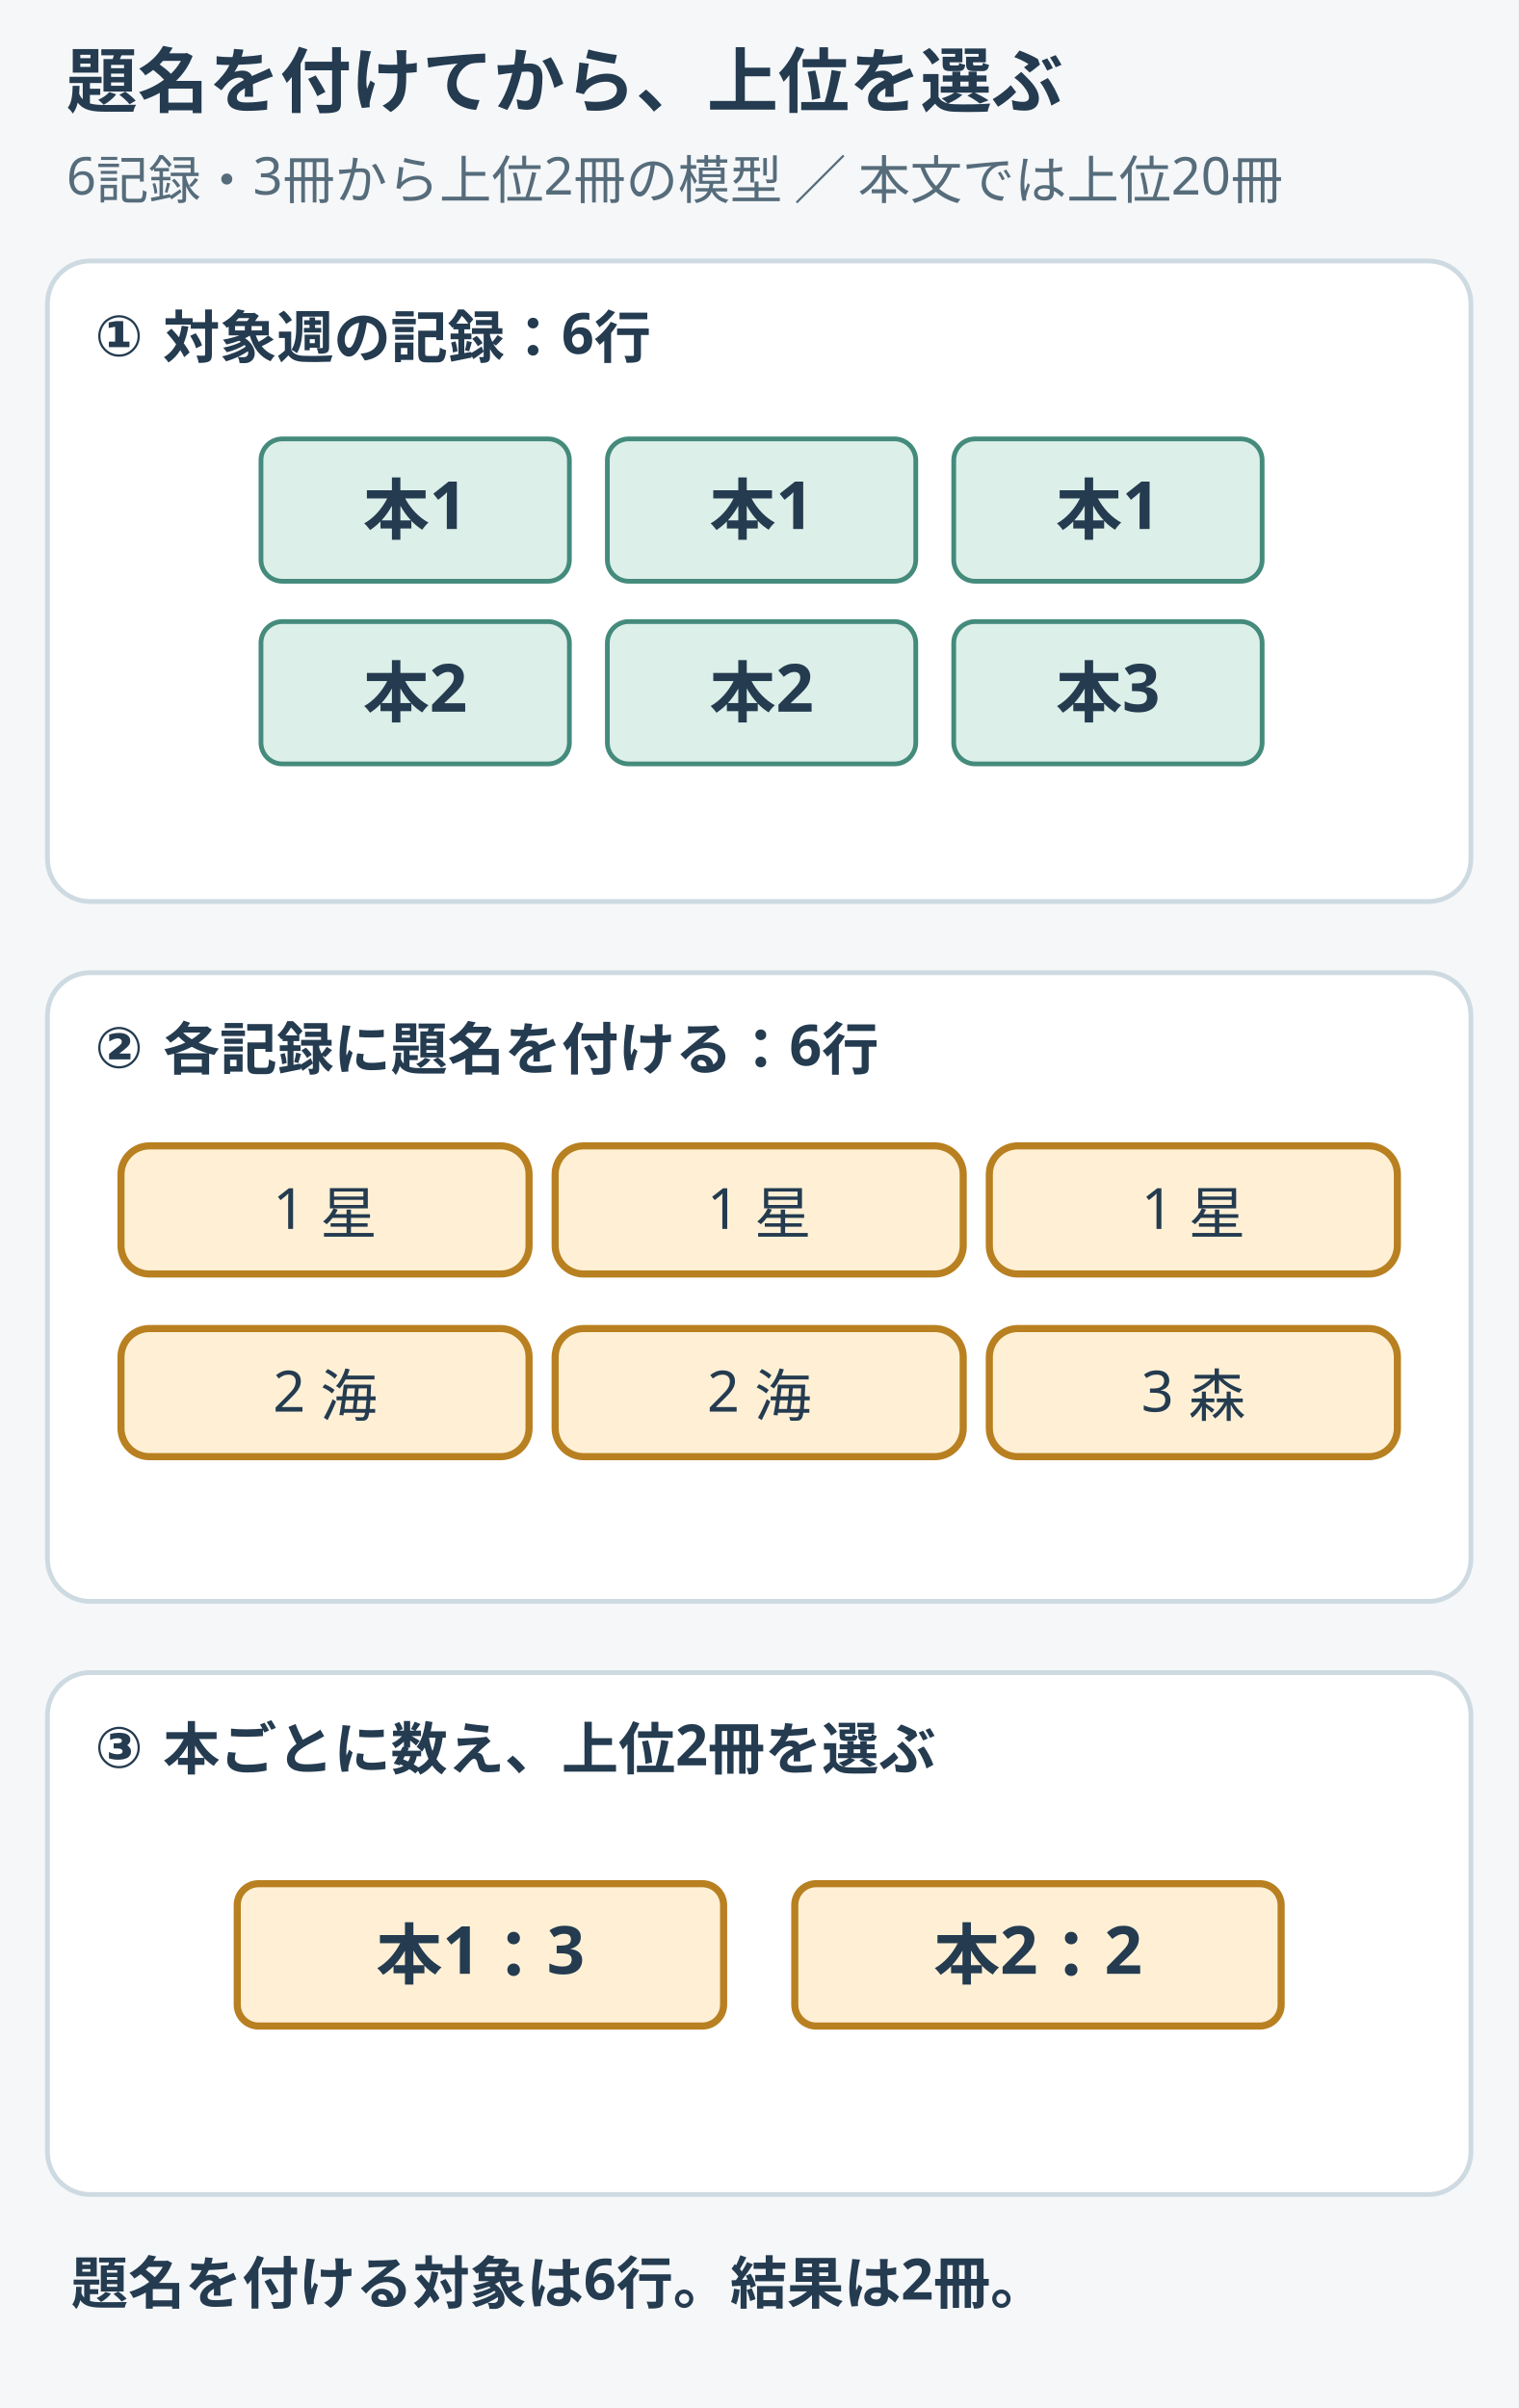
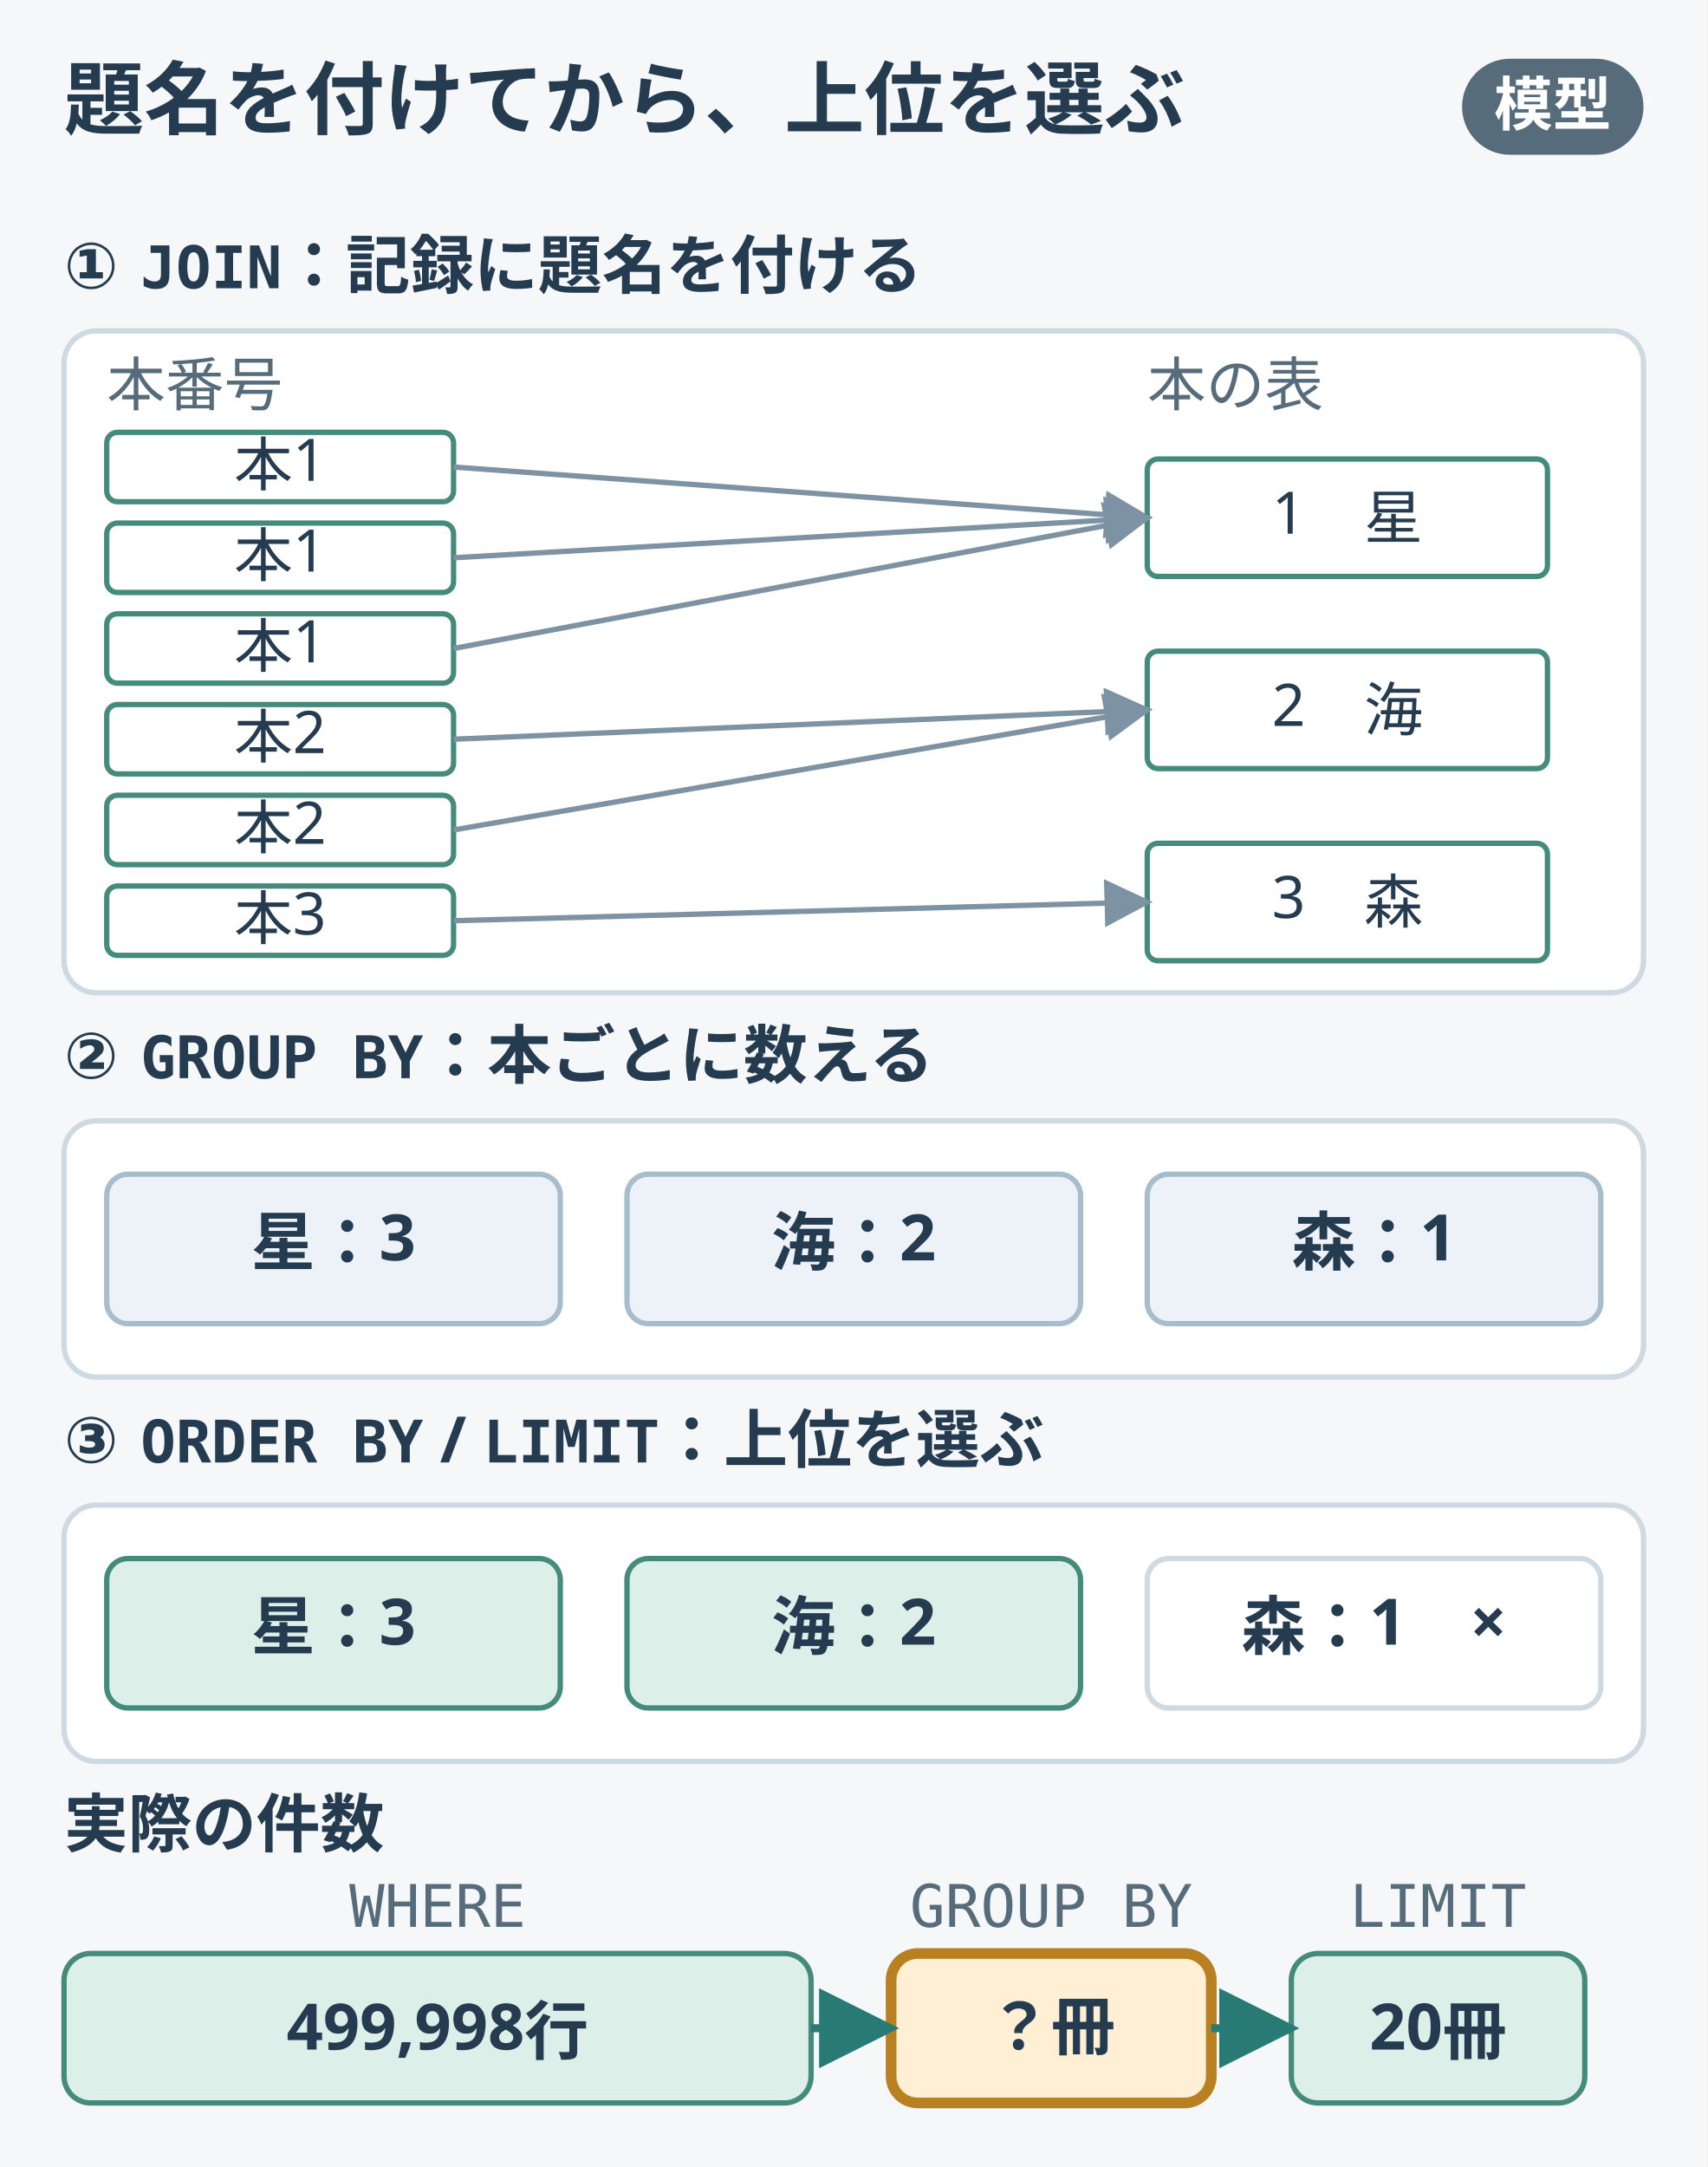
- <svg xmlns="http://www.w3.org/2000/svg" width="640" height="1015" viewBox="0 0 640 1015" role="img" aria-labelledby="title description">
+ <svg xmlns="http://www.w3.org/2000/svg" width="640" height="812" viewBox="0 0 640 812" role="img" aria-labelledby="title">
  <defs>
-     <marker id="a" markerWidth="8" markerHeight="8" refX="7" refY="4" orient="auto">
-       <path d="M0 0L8 4L0 8" fill="#277b74" />
+     <marker id="flow" markerWidth="10" markerHeight="10" refX="9" refY="5" orient="auto">
+       <path d="M0 0L10 5L0 10z" fill="#277b74" />
+     </marker>
+     <marker id="req" markerWidth="10" markerHeight="10" refX="9" refY="5" orient="auto">
+       <path d="M0 0L10 5L0 10" fill="none" stroke="#945e11" stroke-width="2" />
+     </marker>
+     <marker id="ref" markerWidth="9" markerHeight="9" refX="8" refY="4.5" orient="auto">
+       <path d="M0 0L9 4.5L0 9z" fill="#7d93a3" />
    </marker>
  </defs>
  <style>
- text{font-family:"Hiragino Sans","Noto Sans JP",sans-serif;font-size:24px;fill:#243b50} .title{font-size:30px;font-weight:700} .bold{font-weight:700} .small{font-size:22px} .muted{fill:#566c7b;font-size:22px} .value{font-size:28px;font-weight:700} .teal{fill:#176e65;font-weight:700} .orange{fill:#945e11;font-weight:700}
- .panel{fill:#fff;stroke:#cedae1;stroke-width:2} .box{fill:#ecf2f8;stroke:#a7bdcc;stroke-width:2} .memory{fill:#eaf6f1;stroke:#6d9f94;stroke-width:2} .card{fill:#dcefe8;stroke:#448b7c;stroke-width:2} .hot{fill:#fff0d5;stroke:#b88020;stroke-width:3} .paper{fill:#fff;stroke:#b2c5cc;stroke-width:1.5} .ghost{fill:#f5f7f9;stroke:#b5c2cc;stroke-width:2;stroke-dasharray:6 5} .edge{fill:none;stroke:#92a7b5;stroke-width:2.5} .arrow{fill:none;stroke:#277b74;stroke-width:3;marker-end:url(#a)}
- </style>
-   <rect width="640" height="1015" fill="#f5f7f9" />
-   <text x="28" y="45" class="title" text-anchor="start">題名を付けてから、上位を選ぶ</text>
-   <text x="28" y="82" class="muted" text-anchor="start">6記録・3冊から上位2冊の模型 ／ 本文では上位20冊</text>
-   <g id="diagram">
-     <rect x="20" y="110" width="600" height="270" rx="18" class="panel" />
-     <text x="40" y="150" class="bold" text-anchor="start">① 対象週の記録：6行</text>
-     <rect x="110" y="185" width="130" height="60" rx="9" class="card" />
-     <text x="175.0" y="225.0" class="value" text-anchor="middle">本1</text>
-     <rect x="256" y="185" width="130" height="60" rx="9" class="card" />
-     <text x="321.0" y="225.0" class="value" text-anchor="middle">本1</text>
-     <rect x="402" y="185" width="130" height="60" rx="9" class="card" />
-     <text x="467.0" y="225.0" class="value" text-anchor="middle">本1</text>
-     <rect x="110" y="262" width="130" height="60" rx="9" class="card" />
-     <text x="175.0" y="302.0" class="value" text-anchor="middle">本2</text>
-     <rect x="256" y="262" width="130" height="60" rx="9" class="card" />
-     <text x="321.0" y="302.0" class="value" text-anchor="middle">本2</text>
-     <rect x="402" y="262" width="130" height="60" rx="9" class="card" />
-     <text x="467.0" y="302.0" class="value" text-anchor="middle">本3</text>
-     <rect x="20" y="410" width="600" height="265" rx="18" class="panel" />
-     <text x="40" y="450" class="bold" text-anchor="start">② 各記録に題名を付ける：6行</text>
-     <rect x="51" y="483" width="172" height="54" rx="12" class="hot" />
-     <text x="137.0" y="518" class="" text-anchor="middle">1 星</text>
-     <rect x="234" y="483" width="172" height="54" rx="12" class="hot" />
-     <text x="320.0" y="518" class="" text-anchor="middle">1 星</text>
-     <rect x="417" y="483" width="172" height="54" rx="12" class="hot" />
-     <text x="503.0" y="518" class="" text-anchor="middle">1 星</text>
-     <rect x="51" y="560" width="172" height="54" rx="12" class="hot" />
-     <text x="137.0" y="595" class="" text-anchor="middle">2 海</text>
-     <rect x="234" y="560" width="172" height="54" rx="12" class="hot" />
-     <text x="320.0" y="595" class="" text-anchor="middle">2 海</text>
-     <rect x="417" y="560" width="172" height="54" rx="12" class="hot" />
-     <text x="503.0" y="595" class="" text-anchor="middle">3 森</text>
-     <rect x="20" y="705" width="600" height="220" rx="18" class="panel" />
-     <text x="40" y="745" class="bold" text-anchor="start">③ 本ごとに数え、上位2冊を選ぶ</text>
-     <rect x="100" y="794" width="205" height="60" rx="9" class="hot" />
-     <text x="202.5" y="834.0" class="value" text-anchor="middle">本1：3</text>
-     <rect x="335" y="794" width="205" height="60" rx="9" class="hot" />
-     <text x="437.5" y="834.0" class="value" text-anchor="middle">本2：2</text>
-     <text x="30" y="971" class="bold" text-anchor="start">題名を付ける対象は6行。結果は2冊。</text>
+ text{font-family:"Hiragino Sans","Noto Sans JP",sans-serif;font-size:24px;fill:#243b50}
+ .h{font-size:30px;font-weight:700}.b{font-weight:700}.s{font-size:22px}.m{font-size:22px;fill:#566c7b}
+ .mono{font-family:ui-monospace,Menlo,monospace;font-size:22px}.tag{font-size:22px;font-weight:700;fill:#fff}
+ .teal{fill:#176e65}.brown{fill:#945e11}.real{fill:#176e65}.model{fill:#566c7b}
+ .panel{fill:#fff;stroke:#cedae1;stroke-width:2}.node{fill:#ecf2f8;stroke:#56738a;stroke-width:2}
+ .row{fill:#fff;stroke:#448b7c;stroke-width:2}.match{fill:#fff;stroke:#176e65;stroke-width:4}
+ .page{fill:#f7fbf9;stroke:#6d9f94;stroke-width:2}.ipage{fill:#f4f6f8;stroke:#6b7f8e;stroke-width:2}
+ .band{fill:#d5dde3;stroke:#92a7b5;stroke-width:2}.skip{fill:none;stroke:#b5c2cc;stroke-width:2;stroke-dasharray:6 5}
+ .hot{fill:#fff0d5;stroke:#b88020;stroke-width:4}.ghost{fill:#f5f7f9;stroke:#b5c2cc;stroke-width:2;stroke-dasharray:6 5}
+ .flow{fill:none;stroke:#277b74;stroke-width:3;marker-end:url(#flow)}.req{fill:none;stroke:#945e11;stroke-width:3;stroke-dasharray:8 6;marker-end:url(#req)}
+ .ref{fill:none;stroke:#7d93a3;stroke-width:2;marker-end:url(#ref)}.step{fill:#fff;stroke:#243b50;stroke-width:2.5}
+ .spine{fill:#e9f3f4;stroke:#243b50;stroke-width:1.5}
+ .work{fill:#fff;stroke:#56738a;stroke-width:2;stroke-dasharray:8 5}.val{fill:#dcefe8;stroke:#448b7c;stroke-width:2}.buffer{fill:#eaf6f1;stroke:#6d9f94;stroke-width:2}
+ .box{fill:#ecf2f8;stroke:#a7bdcc;stroke-width:2}.card{fill:#dcefe8;stroke:#448b7c;stroke-width:2}
+   </style>
+   <rect width="640" height="812" fill="#f5f7f9" />
+   <text x="24" y="48" class="h">題名を付けてから、上位を選ぶ</text>
+   <rect x="548" y="22" width="68" height="36" rx="18" class="model" />
+   <text x="582" y="47" text-anchor="middle" class="tag">模型</text>
+   <g id="join">
+     <text x="24" y="108" class="b">① <tspan class="mono">JOIN</tspan>：記録に題名を付ける</text>
+     <rect x="24" y="124" width="592" height="248" rx="12" class="panel" />
+     <text x="40" y="152" class="s m">本番号</text>
+     <text x="430" y="152" class="s m">本の表</text>
+     <rect x="40" y="162" width="130" height="26" rx="4" class="row" />
+     <text x="105" y="182" text-anchor="middle" class="s">本1</text>
+     <rect x="40" y="196" width="130" height="26" rx="4" class="row" />
+     <text x="105" y="216" text-anchor="middle" class="s">本1</text>
+     <rect x="40" y="230" width="130" height="26" rx="4" class="row" />
+     <text x="105" y="250" text-anchor="middle" class="s">本1</text>
+     <rect x="40" y="264" width="130" height="26" rx="4" class="row" />
+     <text x="105" y="284" text-anchor="middle" class="s">本2</text>
+     <rect x="40" y="298" width="130" height="26" rx="4" class="row" />
+     <text x="105" y="318" text-anchor="middle" class="s">本2</text>
+     <rect x="40" y="332" width="130" height="26" rx="4" class="row" />
+     <text x="105" y="352" text-anchor="middle" class="s">本3</text>
+     <rect x="430" y="172" width="150" height="44" rx="4" class="row" />
+     <text x="505" y="200" text-anchor="middle" class="s">1　星</text>
+     <rect x="430" y="244" width="150" height="44" rx="4" class="row" />
+     <text x="505" y="272" text-anchor="middle" class="s">2　海</text>
+     <rect x="430" y="316" width="150" height="44" rx="4" class="row" />
+     <text x="505" y="344" text-anchor="middle" class="s">3　森</text>
+     <path d="M170 175 L430 194" class="ref" />
+     <path d="M170 209 L430 194" class="ref" />
+     <path d="M170 243 L430 194" class="ref" />
+     <path d="M170 277 L430 266" class="ref" />
+     <path d="M170 311 L430 266" class="ref" />
+     <path d="M170 345 L430 338" class="ref" />
+   </g>
+   <g id="group-by">
+     <text x="24" y="404" class="b">② <tspan class="mono">GROUP BY</tspan>：本ごとに数える</text>
+     <rect x="24" y="420" width="592" height="96" rx="12" class="panel" />
+     <rect x="40" y="440" width="170" height="56" rx="8" class="box" />
+     <text x="125" y="474" text-anchor="middle" class="b">星：3</text>
+     <rect x="235" y="440" width="170" height="56" rx="8" class="box" />
+     <text x="320" y="474" text-anchor="middle" class="b">海：2</text>
+     <rect x="430" y="440" width="170" height="56" rx="8" class="box" />
+     <text x="515" y="474" text-anchor="middle" class="b">森：1</text>
+   </g>
+   <g id="order-limit">
+     <text x="24" y="548" class="b">③ <tspan class="mono">ORDER BY</tspan> / <tspan class="mono">LIMIT</tspan>：上位を選ぶ</text>
+     <rect x="24" y="564" width="592" height="96" rx="12" class="panel" />
+     <rect x="40" y="584" width="170" height="56" rx="8" class="card" />
+     <text x="125" y="618" text-anchor="middle" class="b">星：3</text>
+     <rect x="235" y="584" width="170" height="56" rx="8" class="card" />
+     <text x="320" y="618" text-anchor="middle" class="b">海：2</text>
+     <rect x="430" y="584" width="170" height="56" rx="8" class="panel" />
+     <text x="515" y="618" text-anchor="middle" class="b">森：1　×</text>
+   </g>
+   <g id="actual-counts">
+     <text x="24" y="692" class="b">実際の件数</text>
+     <text x="164" y="722" text-anchor="middle" class="mono m">WHERE</text>
+     <text x="394" y="722" text-anchor="middle" class="mono m">GROUP BY</text>
+     <text x="539" y="722" text-anchor="middle" class="mono m">LIMIT</text>
+     <rect x="24" y="732" width="280" height="56" rx="10" class="card" />
+     <text x="164" y="768" text-anchor="middle" class="b">499,998行</text>
+     <rect x="334" y="732" width="120" height="56" rx="10" class="hot" />
+     <text x="394" y="768" text-anchor="middle" class="b">？冊</text>
+     <rect x="484" y="732" width="110" height="56" rx="10" class="card" />
+     <text x="539" y="768" text-anchor="middle" class="b">20冊</text>
+     <path d="M304 760 L334 760" class="flow" />
+     <path d="M454 760 L484 760" class="flow" />
  </g>
</svg>
